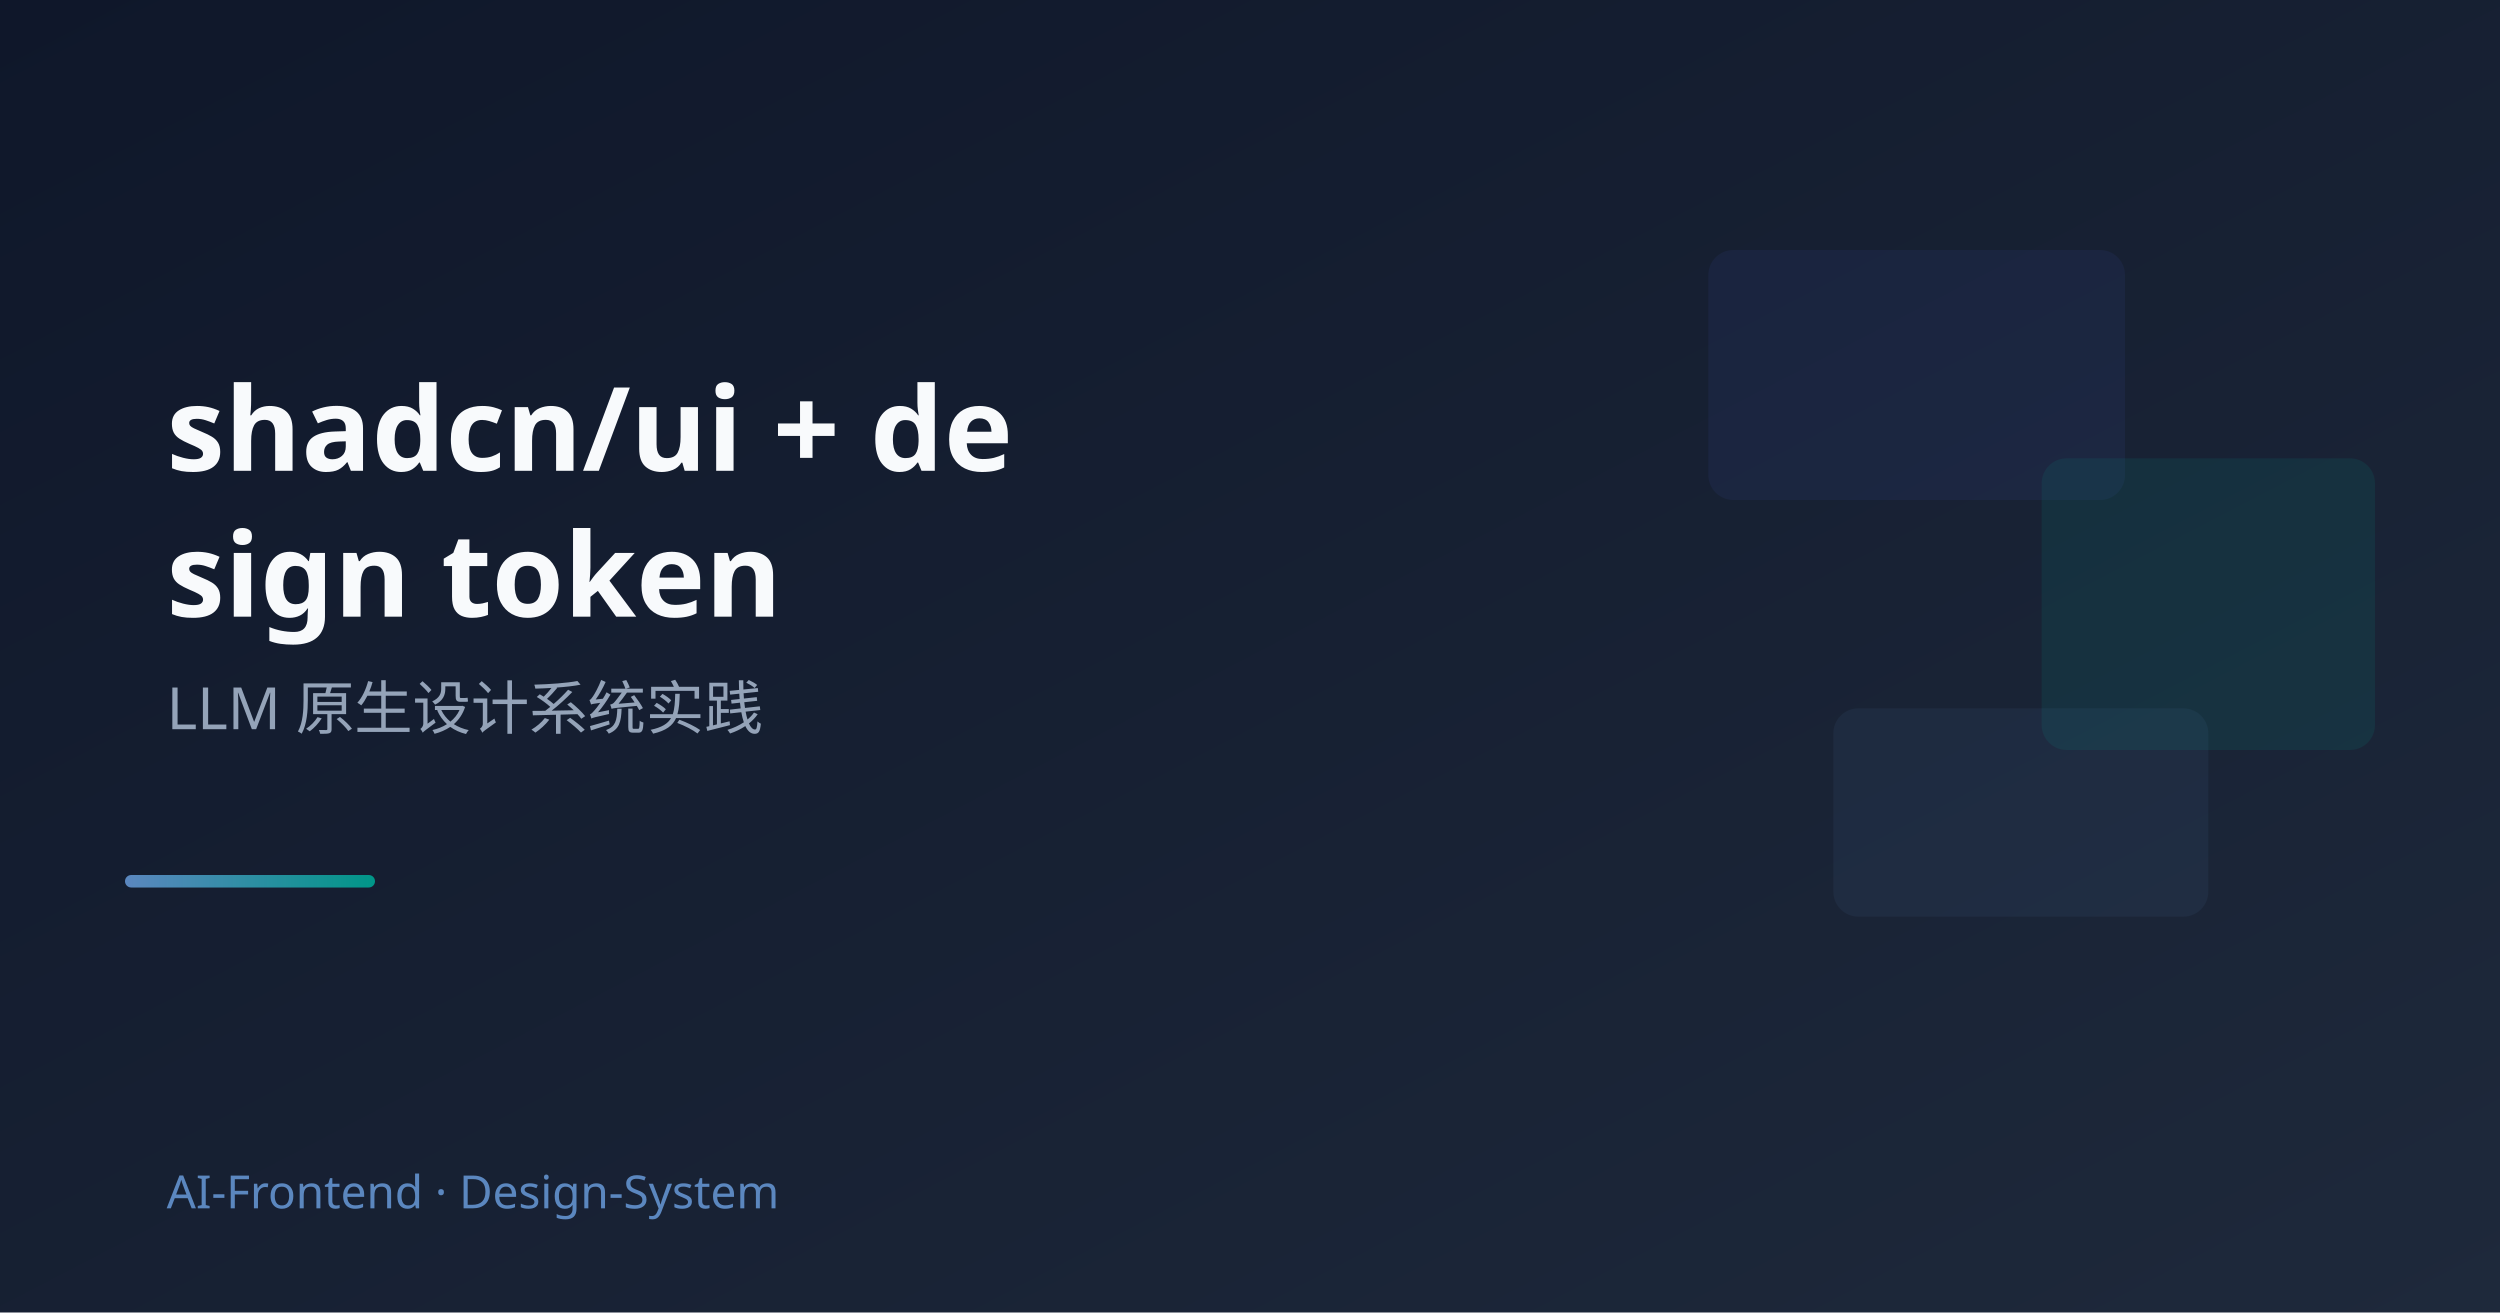
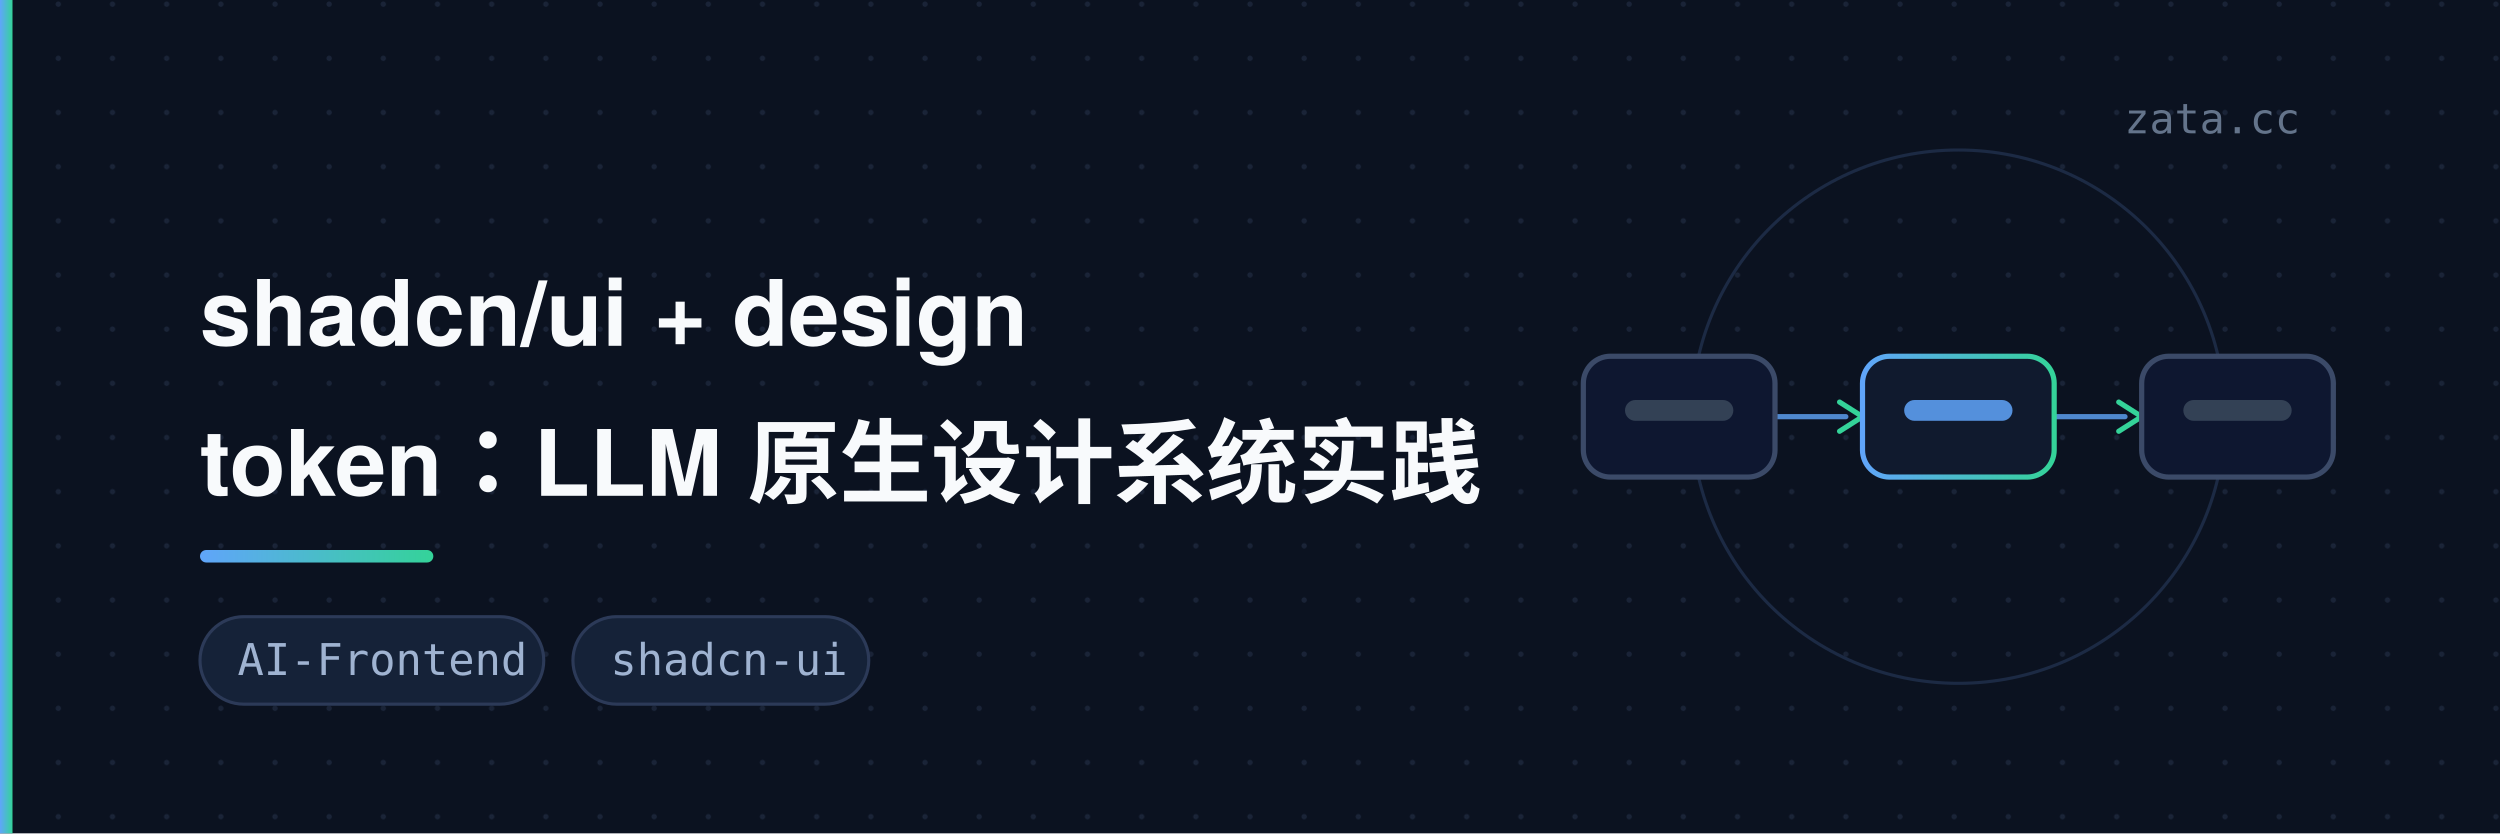
- <svg xmlns="http://www.w3.org/2000/svg" width="1200" height="630" viewBox="0 0 1200 630">
+ <svg xmlns="http://www.w3.org/2000/svg" width="1200" height="400" viewBox="0 0 1200 400" role="img" aria-label="shadcn/ui + design token：LLM 原生设计系统实践">
  <defs>
-     <linearGradient id="bg" x1="0%" y1="0%" x2="100%" y2="100%">
-       <stop offset="0%" stop-color="#0f172a" />
-       <stop offset="100%" stop-color="#1e293b" />
+     <linearGradient id="accent" x1="0%" y1="0%" x2="100%" y2="0%">
+       <stop offset="0%" stop-color="#60A5FA" />
+       <stop offset="100%" stop-color="#34D399" />
    </linearGradient>
-     <linearGradient id="accent" x1="0%" y1="0%" x2="100%" y2="0%">
-       <stop offset="0%" stop-color="#5b87bf" />
-       <stop offset="100%" stop-color="#009688" />
-     </linearGradient>
+     <pattern id="dots" width="26" height="26" patternUnits="userSpaceOnUse">
+       <circle cx="2" cy="2" r="1.3" fill="#26324a" />
+     </pattern>
  </defs>
-   <rect width="1200" height="630" fill="url(#bg)" />
-   <rect x="820" y="120" width="200" height="120" rx="12" fill="#3f51b5" opacity="0.1" />
-   <rect x="980" y="220" width="160" height="140" rx="12" fill="#009688" opacity="0.12" />
-   <rect x="880" y="340" width="180" height="100" rx="12" fill="#5b87bf" opacity="0.08" />
-   <rect x="60" y="420" width="120" height="6" rx="3" fill="url(#accent)" />
-   <text x="80" y="160" font-family="PingFang SC, Microsoft YaHei, Hiragino Sans GB, sans-serif" font-size="56" fill="#f8fafc">
-     <tspan x="80" dy="66" font-weight="700">shadcn/ui + de</tspan>
-     <tspan x="80" dy="70" font-weight="700">sign token</tspan>
-   </text>
-   <text x="80" y="310" font-family="PingFang SC, Microsoft YaHei, Hiragino Sans GB, sans-serif" font-size="28" fill="#94a3b8">
-     <tspan x="80" dy="40" font-weight="400">LLM 原生设计系统实践</tspan>
-   </text>
-   <text x="80" y="580" font-family="PingFang SC, Microsoft YaHei, Hiragino Sans GB, sans-serif" font-size="22" fill="#5b87bf">
-     AI-Frontend · Design-System
-   </text>
+   <rect width="1200" height="400" fill="#0B1220" />
+   <rect width="1200" height="400" fill="url(#dots)" opacity="0.55" />
+   <rect x="0" y="0" width="6" height="400" fill="url(#accent)" />
+   <text x="1104" y="64" text-anchor="end" font-family="ui-monospace,'SF Mono',Menlo,monospace" font-size="20" fill="#64748B">zata.cc</text>
+   <circle cx="940" cy="200" r="128" fill="none" stroke="#1c2a44" stroke-width="1.5" />
+   <line x1="852" y1="200" x2="886" y2="200" stroke="#60A5FA" stroke-width="2.5" stroke-linecap="round" opacity="0.8" />
+   <path d="M894 200 l-11 -7 M894 200 l-11 7" stroke="#34D399" stroke-width="2.5" fill="none" stroke-linecap="round" />
+   <line x1="986" y1="200" x2="1020" y2="200" stroke="#60A5FA" stroke-width="2.5" stroke-linecap="round" opacity="0.8" />
+   <path d="M1028 200 l-11 -7 M1028 200 l-11 7" stroke="#34D399" stroke-width="2.5" fill="none" stroke-linecap="round" />
+   <rect x="760" y="171" width="92" height="58" rx="13" fill="#0e1730" stroke="#3b4a68" stroke-width="2.5" />
+   <rect x="780" y="192" width="52" height="10" rx="5" fill="#334155" opacity="1" />
+   <rect x="894" y="171" width="92" height="58" rx="13" fill="#101a2e" stroke="url(#accent)" stroke-width="2.5" />
+   <rect x="914" y="192" width="52" height="10" rx="5" fill="#60A5FA" opacity="0.85" />
+   <rect x="1028" y="171" width="92" height="58" rx="13" fill="#0e1730" stroke="#3b4a68" stroke-width="2.5" />
+   <rect x="1048" y="192" width="52" height="10" rx="5" fill="#334155" opacity="1" />
+   <text x="96" y="166" font-family="'PingFang SC','Noto Sans SC','Helvetica Neue',sans-serif" font-size="44" font-weight="700" fill="#F8FAFC">shadcn/ui + design</text>
+   <text x="96" y="238" font-family="'PingFang SC','Noto Sans SC','Helvetica Neue',sans-serif" font-size="44" font-weight="700" fill="#F8FAFC">token：LLM 原生设计系统实践</text>
+   <rect x="96" y="264" width="112" height="6" rx="3" fill="url(#accent)" />
+   <rect x="96" y="296" width="165" height="42" rx="21" fill="#152238" stroke="#2c3a58" stroke-width="1.5" />
+   <text x="114" y="324" font-family="ui-monospace,'SF Mono',Menlo,monospace" font-size="21" fill="#9FB3D1">AI-Frontend</text>
+   <rect x="275" y="296" width="142" height="42" rx="21" fill="#152238" stroke="#2c3a58" stroke-width="1.5" />
+   <text x="293" y="324" font-family="ui-monospace,'SF Mono',Menlo,monospace" font-size="21" fill="#9FB3D1">shadcn-ui</text>
</svg>
